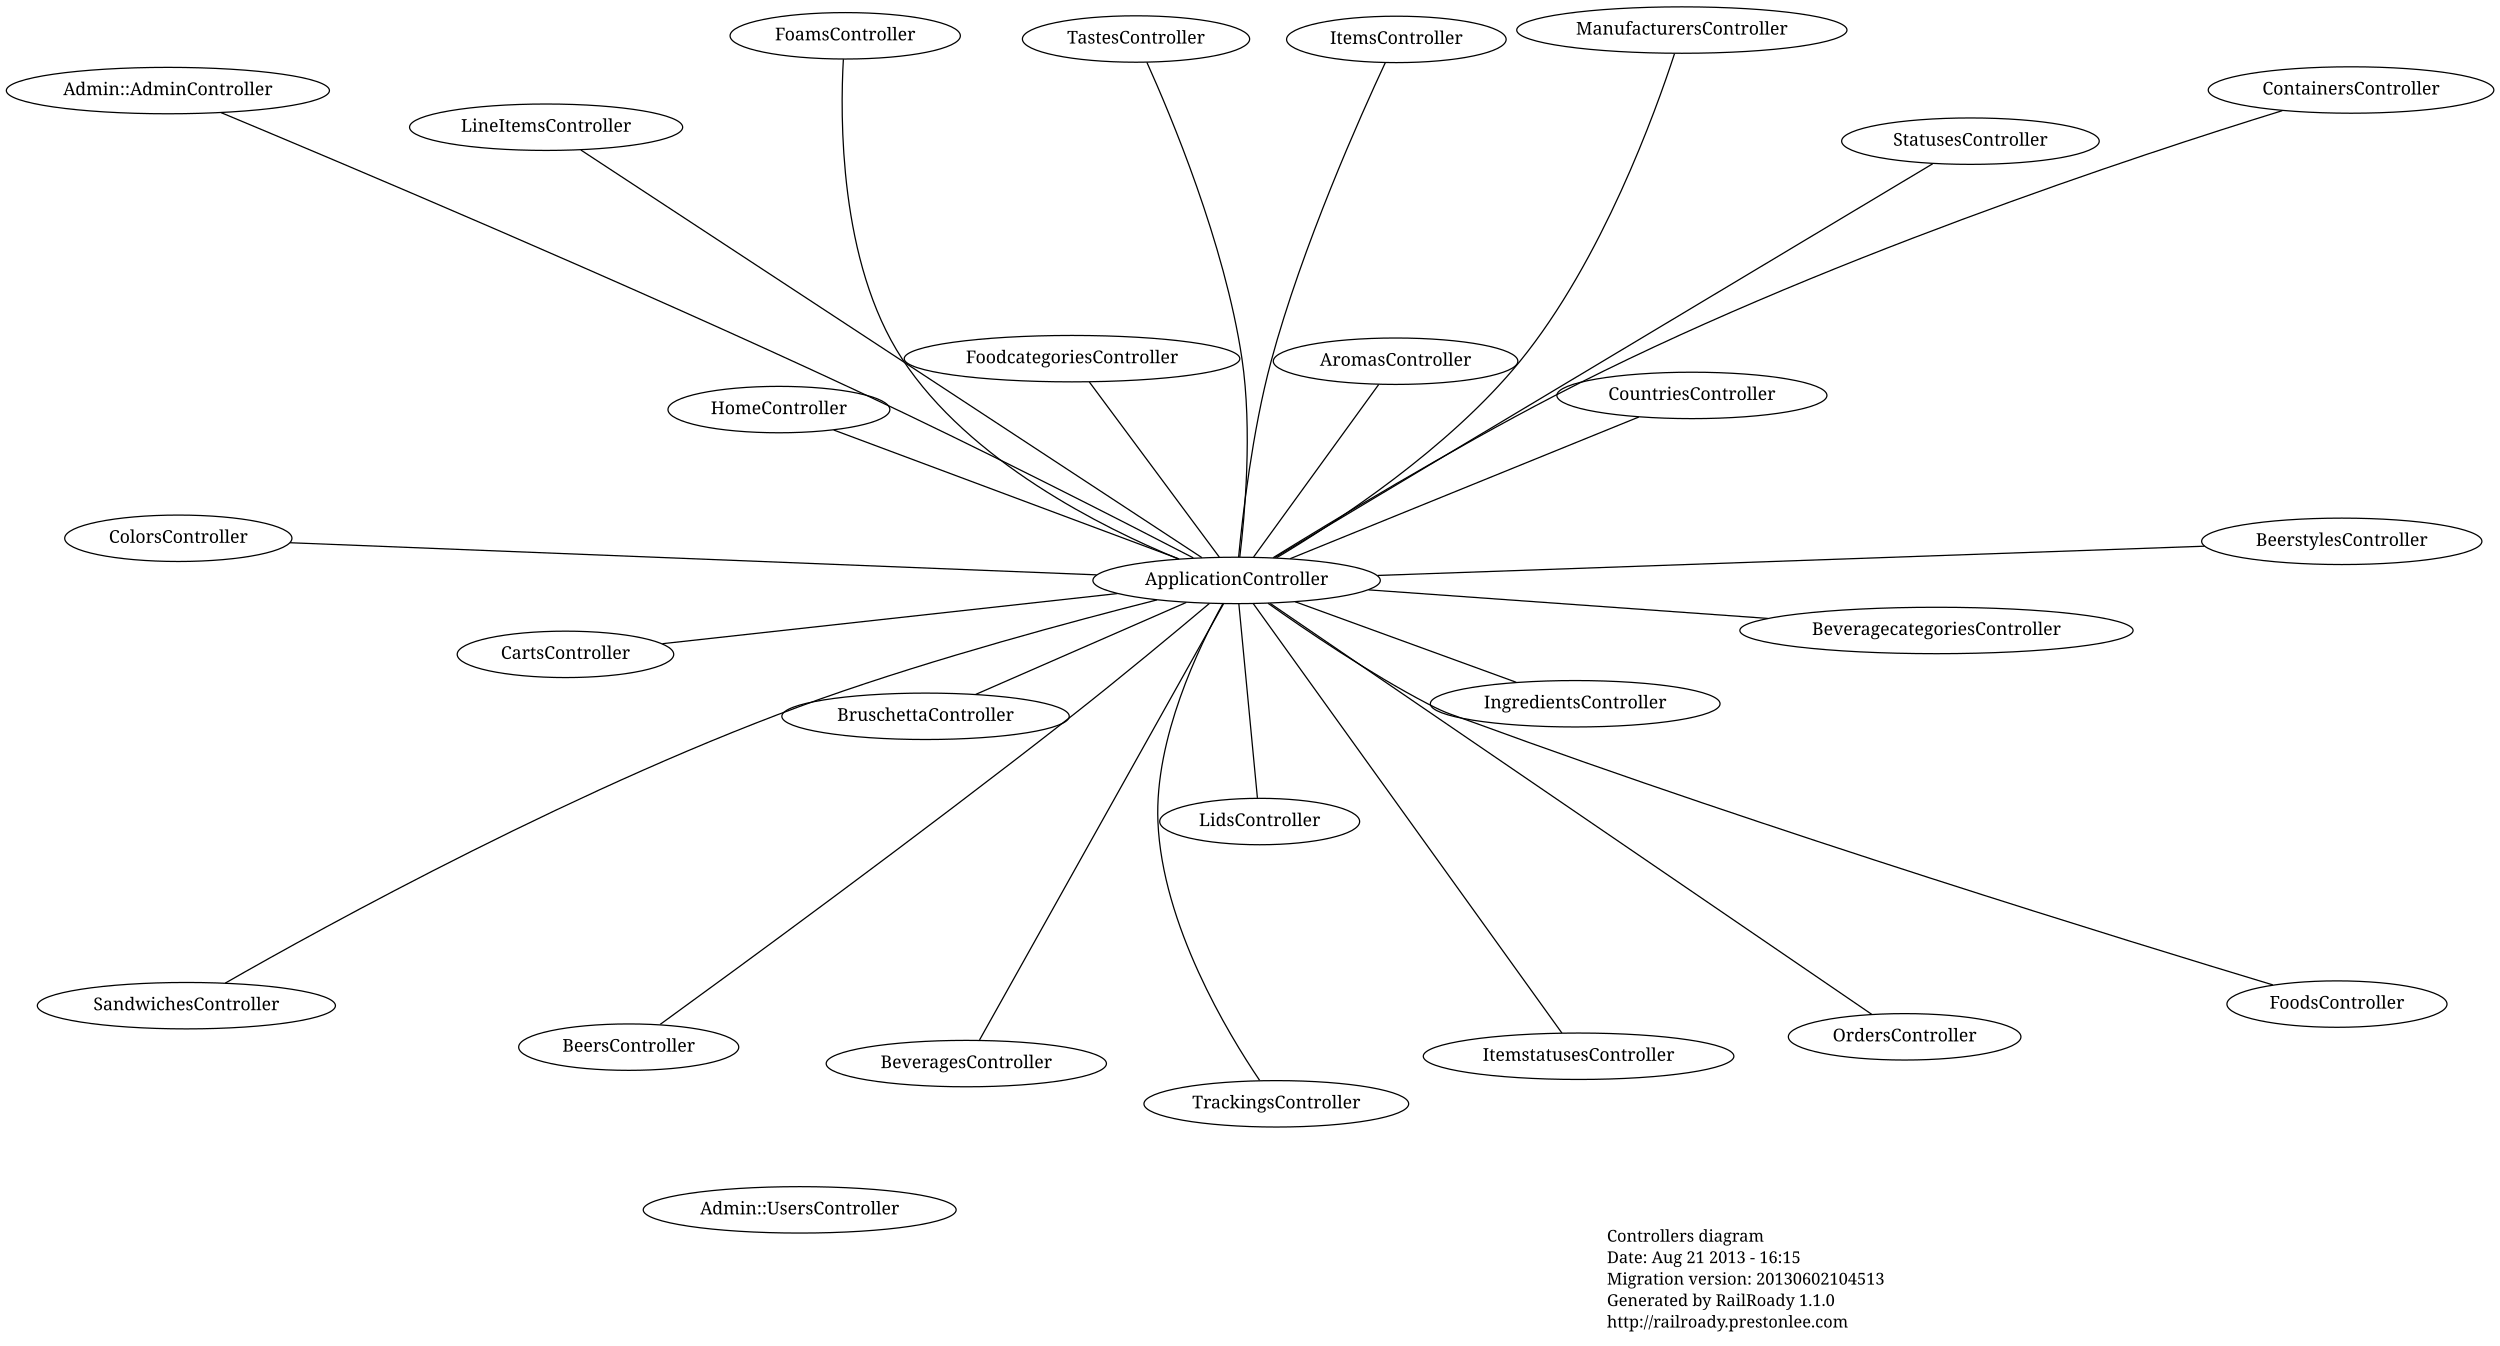
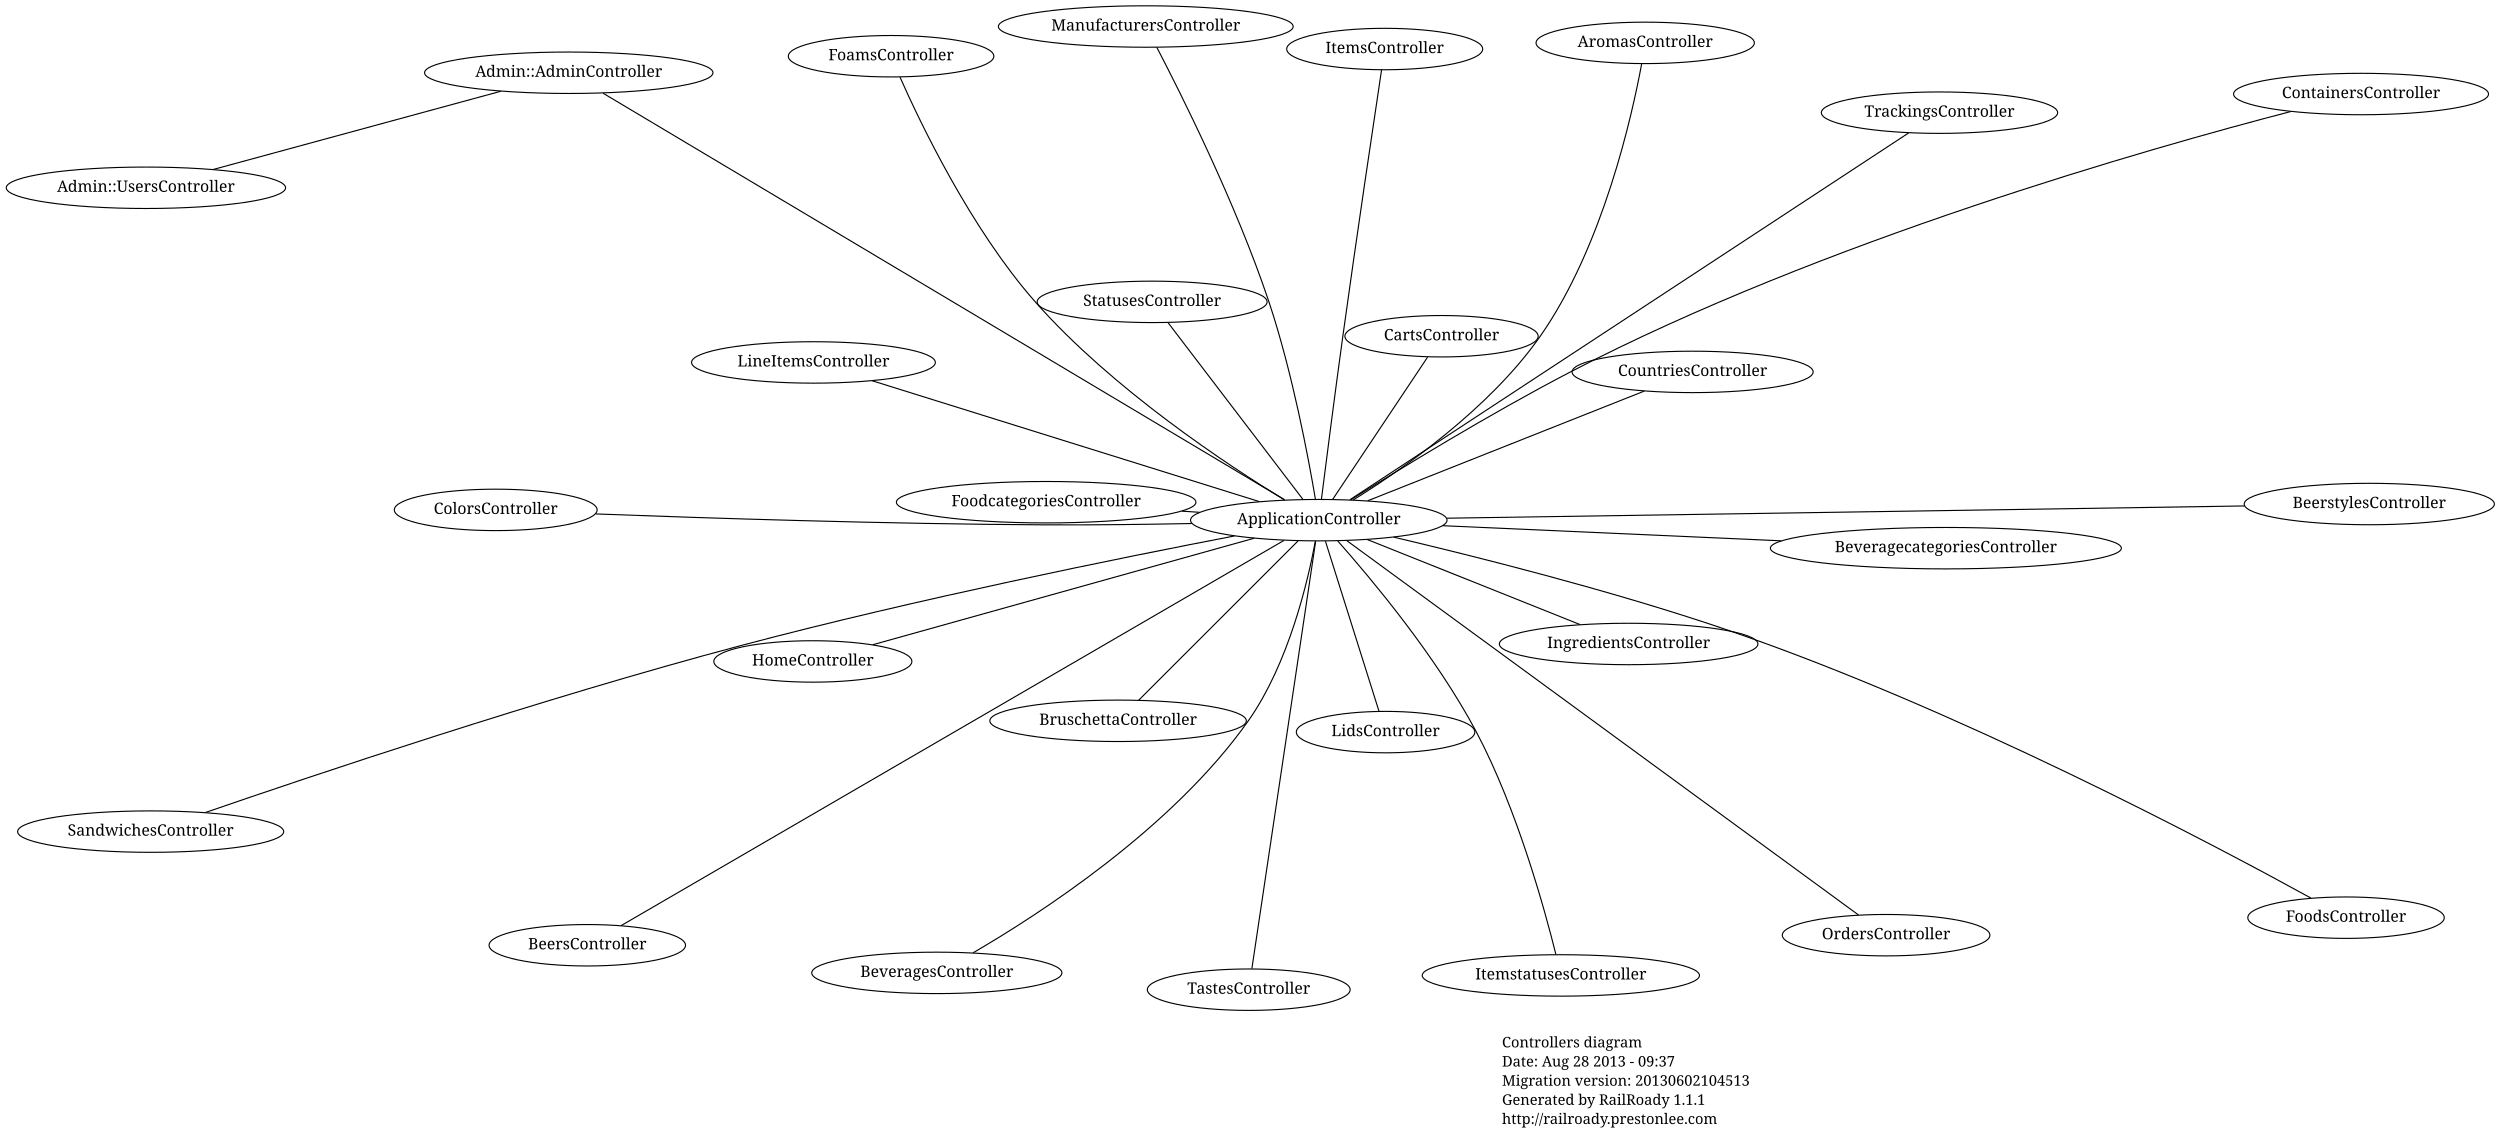
- <svg xmlns="http://www.w3.org/2000/svg" width="1980pt" height="1066pt" viewBox="0.00 0.00 1980.45 1065.61">
-   <g id="graph1" class="graph" transform="scale(1 1) rotate(0) translate(4 1061.61)">
-     <polygon fill="white" stroke="white" points="-4,5 -4,-1061.61 1977.45,-1061.61 1977.45,5 -4,5" />
+ <svg xmlns="http://www.w3.org/2000/svg" width="2219pt" height="1012pt" viewBox="0.00 0.00 2218.73 1011.81">
+   <g id="graph1" class="graph" transform="scale(1 1) rotate(0) translate(4 1007.81)">
+     <polygon fill="white" stroke="white" points="-4,5 -4,-1007.81 2215.73,-1007.81 2215.73,5 -4,5" />
    <g id="node1" class="node">
-       <text text-anchor="start" x="1269" y="-78.3" font-family="Times Roman,serif" font-size="13.00">Controllers diagram</text>
-       <text text-anchor="start" x="1269" y="-61.3" font-family="Times Roman,serif" font-size="13.00">Date: Aug 21 2013 - 16:15</text>
-       <text text-anchor="start" x="1269" y="-44.3" font-family="Times Roman,serif" font-size="13.00">Migration version: 20130602104513</text>
-       <text text-anchor="start" x="1269" y="-27.3" font-family="Times Roman,serif" font-size="13.00">Generated by RailRoady 1.1.0</text>
-       <text text-anchor="start" x="1269" y="-10.3" font-family="Times Roman,serif" font-size="13.00">http://railroady.prestonlee.com</text>
+       <text text-anchor="start" x="1329" y="-78.3" font-family="Times Roman,serif" font-size="13.00">Controllers diagram</text>
+       <text text-anchor="start" x="1329" y="-61.3" font-family="Times Roman,serif" font-size="13.00">Date: Aug 28 2013 - 09:37</text>
+       <text text-anchor="start" x="1329" y="-44.3" font-family="Times Roman,serif" font-size="13.00">Migration version: 20130602104513</text>
+       <text text-anchor="start" x="1329" y="-27.3" font-family="Times Roman,serif" font-size="13.00">Generated by RailRoady 1.1.1</text>
+       <text text-anchor="start" x="1329" y="-10.3" font-family="Times Roman,serif" font-size="13.00">http://railroady.prestonlee.com</text>
    </g>
    <g id="node2" class="node">
-       <ellipse fill="none" stroke="black" cx="143.646" cy="-265.246" rx="118.087" ry="18.385" />
-       <text text-anchor="middle" x="143.646" y="-261.646" font-family="Times Roman,serif" font-size="14.00">SandwichesController</text>
+       <ellipse fill="none" stroke="black" cx="129.707" cy="-269.793" rx="118.087" ry="18.385" />
+       <text text-anchor="middle" x="129.707" y="-266.193" font-family="Times Roman,serif" font-size="14.00">SandwichesController</text>
    </g>
    <g id="node3" class="node">
-       <ellipse fill="none" stroke="black" cx="1530.04" cy="-562.473" rx="155.771" ry="18.385" />
-       <text text-anchor="middle" x="1530.04" y="-558.873" font-family="Times Roman,serif" font-size="14.00">BeveragecategoriesController</text>
+       <ellipse fill="none" stroke="black" cx="1722.95" cy="-521.34" rx="155.771" ry="18.385" />
+       <text text-anchor="middle" x="1722.95" y="-517.74" font-family="Times Roman,serif" font-size="14.00">BeveragecategoriesController</text>
    </g>
    <g id="node4" class="node">
-       <ellipse fill="none" stroke="black" cx="761.492" cy="-219.378" rx="111.016" ry="18.385" />
-       <text text-anchor="middle" x="761.492" y="-215.778" font-family="Times Roman,serif" font-size="14.00">BeveragesController</text>
+       <ellipse fill="none" stroke="black" cx="827.417" cy="-144.413" rx="111.016" ry="18.385" />
+       <text text-anchor="middle" x="827.417" y="-140.813" font-family="Times Roman,serif" font-size="14.00">BeveragesController</text>
    </g>
    <g id="node5" class="node">
-       <ellipse fill="none" stroke="black" cx="665.562" cy="-1033.56" rx="91.217" ry="18.385" />
-       <text text-anchor="middle" x="665.562" y="-1029.96" font-family="Times Roman,serif" font-size="14.00">FoamsController</text>
+       <ellipse fill="none" stroke="black" cx="786.826" cy="-957.942" rx="91.217" ry="18.385" />
+       <text text-anchor="middle" x="786.826" y="-954.342" font-family="Times Roman,serif" font-size="14.00">FoamsController</text>
    </g>
    <g id="node6" class="node">
-       <ellipse fill="none" stroke="black" cx="1336.29" cy="-748.681" rx="106.98" ry="18.385" />
-       <text text-anchor="middle" x="1336.29" y="-745.081" font-family="Times Roman,serif" font-size="14.00">CountriesController</text>
+       <ellipse fill="none" stroke="black" cx="1498.17" cy="-677.779" rx="106.98" ry="18.385" />
+       <text text-anchor="middle" x="1498.17" y="-674.179" font-family="Times Roman,serif" font-size="14.00">CountriesController</text>
    </g>
    <g id="node7" class="node">
-       <ellipse fill="none" stroke="black" cx="975.612" cy="-602.121" rx="113.844" ry="18.385" />
-       <text text-anchor="middle" x="975.612" y="-598.521" font-family="Times Roman,serif" font-size="14.00">ApplicationController</text>
+       <ellipse fill="none" stroke="black" cx="1166.42" cy="-546.198" rx="113.844" ry="18.385" />
+       <text text-anchor="middle" x="1166.42" y="-542.598" font-family="Times Roman,serif" font-size="14.00">ApplicationController</text>
    </g>
    <g id="edge2" class="edge">
-       <path fill="none" stroke="black" d="M912.487,-586.684C845.777,-569.787 737.858,-540.78 646.995,-508.614 460.333,-442.536 251.532,-327.229 174.409,-283.112" />
+       <path fill="none" stroke="black" d="M1091.61,-532.199C991.3,-512.922 807.962,-475.905 653.672,-434.943 476.678,-387.953 270.445,-318.551 178.39,-286.787" />
    </g>
    <g id="edge4" class="edge">
-       <path fill="none" stroke="black" d="M1080.22,-594.64C1169.81,-588.233 1299.35,-578.97 1396.43,-572.027" />
+       <path fill="none" stroke="black" d="M1276.37,-541.286C1362.38,-537.445 1482.74,-532.069 1576.85,-527.866" />
    </g>
    <g id="edge6" class="edge">
-       <path fill="none" stroke="black" d="M965.284,-583.66C929.113,-519.002 808.367,-303.168 771.966,-238.102" />
+       <path fill="none" stroke="black" d="M1163.35,-527.484C1157.01,-493.237 1139.95,-419.304 1103.9,-368.166 1036.3,-272.275 916.744,-195.469 859.593,-162.24" />
    </g>
    <g id="edge8" class="edge">
-       <path fill="none" stroke="black" d="M929.491,-619.147C868.848,-644.08 763.79,-696.566 710.639,-777.691 660.46,-854.281 661.517,-970.292 664.106,-1015.04" />
+       <path fill="none" stroke="black" d="M1135.91,-564.214C1085.31,-595.196 982.9,-662.716 914.921,-739.778 857.391,-804.994 812.225,-899.836 794.713,-939.464" />
    </g>
    <g id="edge10" class="edge">
-       <path fill="none" stroke="black" d="M1018.05,-619.364C1087.6,-647.626 1225.03,-703.471 1294.3,-731.616" />
+       <path fill="none" stroke="black" d="M1209.79,-563.4C1273.55,-588.687 1391.85,-635.611 1455.32,-660.782" />
    </g>
    <g id="node8" class="node">
-       <ellipse fill="none" stroke="black" cx="494.053" cy="-232.398" rx="87.18" ry="18.385" />
-       <text text-anchor="middle" x="494.053" y="-228.798" font-family="Times Roman,serif" font-size="14.00">BeersController</text>
+       <ellipse fill="none" stroke="black" cx="517.215" cy="-168.934" rx="87.18" ry="18.385" />
+       <text text-anchor="middle" x="517.215" y="-165.334" font-family="Times Roman,serif" font-size="14.00">BeersController</text>
    </g>
    <g id="edge12" class="edge">
-       <path fill="none" stroke="black" d="M954.103,-583.928C928.382,-562.293 883.896,-525.253 844.799,-494.597 724.543,-400.306 576.902,-292.443 519.013,-250.448" />
+       <path fill="none" stroke="black" d="M1135.54,-528.255C1025.8,-464.483 655.391,-249.231 547.152,-186.331" />
    </g>
    <g id="node9" class="node">
-       <ellipse fill="none" stroke="black" cx="1847.3" cy="-266.507" rx="87.18" ry="18.385" />
-       <text text-anchor="middle" x="1847.3" y="-262.907" font-family="Times Roman,serif" font-size="14.00">FoodsController</text>
+       <ellipse fill="none" stroke="black" cx="2078.09" cy="-193.409" rx="87.18" ry="18.385" />
+       <text text-anchor="middle" x="2078.09" y="-189.809" font-family="Times Roman,serif" font-size="14.00">FoodsController</text>
    </g>
    <g id="edge14" class="edge">
-       <path fill="none" stroke="black" d="M1000.5,-584.009C1029.85,-563.141 1080.56,-528.608 1127.24,-504.287 1142.01,-496.588 1146.3,-495.851 1161.94,-490.114 1396.66,-404.023 1682.35,-316.143 1796.57,-281.68" />
+       <path fill="none" stroke="black" d="M1233,-531.093C1305.31,-514.062 1423.82,-484.306 1523.54,-450.585 1730.89,-380.462 1964.09,-256.398 2046.89,-210.827" />
    </g>
    <g id="node10" class="node">
-       <ellipse fill="none" stroke="black" cx="729.201" cy="-494.483" rx="113.844" ry="18.385" />
-       <text text-anchor="middle" x="729.201" y="-490.883" font-family="Times Roman,serif" font-size="14.00">BruschettaController</text>
+       <ellipse fill="none" stroke="black" cx="988.301" cy="-368.125" rx="113.844" ry="18.385" />
+       <text text-anchor="middle" x="988.301" y="-364.525" font-family="Times Roman,serif" font-size="14.00">BruschettaController</text>
    </g>
    <g id="edge16" class="edge">
-       <path fill="none" stroke="black" d="M935.748,-584.707C889.845,-564.656 814.886,-531.912 769.008,-511.871" />
+       <path fill="none" stroke="black" d="M1148.03,-527.811C1113.81,-493.6 1040.74,-420.547 1006.59,-386.411" />
    </g>
    <g id="node11" class="node">
-       <ellipse fill="none" stroke="black" cx="1246.52" cy="-225.181" rx="123.037" ry="18.385" />
-       <text text-anchor="middle" x="1246.52" y="-221.581" font-family="Times Roman,serif" font-size="14.00">ItemstatusesController</text>
+       <ellipse fill="none" stroke="black" cx="1381.24" cy="-142.156" rx="123.037" ry="18.385" />
+       <text text-anchor="middle" x="1381.24" y="-138.556" font-family="Times Roman,serif" font-size="14.00">ItemstatusesController</text>
    </g>
    <g id="edge18" class="edge">
-       <path fill="none" stroke="black" d="M988.862,-583.685C1034.86,-519.684 1187.34,-307.528 1233.3,-243.581" />
+       <path fill="none" stroke="black" d="M1183.21,-527.754C1211.85,-495.486 1270.5,-425.768 1306.28,-358.164 1342.68,-289.399 1367.28,-199.31 1376.82,-160.859" />
    </g>
    <g id="node12" class="node">
-       <ellipse fill="none" stroke="black" cx="993.883" cy="-411.123" rx="79.196" ry="18.385" />
-       <text text-anchor="middle" x="993.883" y="-407.523" font-family="Times Roman,serif" font-size="14.00">LidsController</text>
+       <ellipse fill="none" stroke="black" cx="1225.68" cy="-358.108" rx="79.196" ry="18.385" />
+       <text text-anchor="middle" x="1225.68" y="-354.508" font-family="Times Roman,serif" font-size="14.00">LidsController</text>
    </g>
    <g id="edge20" class="edge">
-       <path fill="none" stroke="black" d="M977.397,-583.459C980.89,-546.945 988.591,-466.435 992.09,-429.86" />
+       <path fill="none" stroke="black" d="M1172.32,-527.475C1183.68,-491.422 1208.47,-412.748 1219.81,-376.755" />
    </g>
    <g id="node13" class="node">
-       <ellipse fill="none" stroke="black" cx="137.263" cy="-635.507" rx="90.01" ry="18.385" />
-       <text text-anchor="middle" x="137.263" y="-631.907" font-family="Times Roman,serif" font-size="14.00">ColorsController</text>
+       <ellipse fill="none" stroke="black" cx="435.944" cy="-555.318" rx="90.01" ry="18.385" />
+       <text text-anchor="middle" x="435.944" y="-551.718" font-family="Times Roman,serif" font-size="14.00">ColorsController</text>
    </g>
    <g id="edge22" class="edge">
-       <path fill="none" stroke="black" d="M864.718,-606.537C696.391,-613.24 379.743,-625.851 225.793,-631.982" />
+       <path fill="none" stroke="black" d="M1053.61,-543.221C1012.98,-542.423 966.799,-541.831 924.728,-542.04 784.874,-542.736 622.591,-548.036 524.67,-551.725" />
    </g>
    <g id="node14" class="node">
-       <ellipse fill="none" stroke="black" cx="1851.11" cy="-633.093" rx="111.016" ry="18.385" />
-       <text text-anchor="middle" x="1851.11" y="-629.493" font-family="Times Roman,serif" font-size="14.00">BeerstylesController</text>
+       <ellipse fill="none" stroke="black" cx="2098.73" cy="-560.522" rx="111.016" ry="18.385" />
+       <text text-anchor="middle" x="2098.73" y="-556.922" font-family="Times Roman,serif" font-size="14.00">BeerstylesController</text>
    </g>
    <g id="edge24" class="edge">
-       <path fill="none" stroke="black" d="M1087.38,-606.075C1256.45,-612.056 1575.17,-623.331 1742.41,-629.248" />
+       <path fill="none" stroke="black" d="M1280.27,-547.947C1460.61,-550.718 1809.74,-556.082 1988.06,-558.822" />
    </g>
    <g id="node15" class="node">
-       <ellipse fill="none" stroke="black" cx="1858.45" cy="-990.62" rx="113.137" ry="18.385" />
-       <text text-anchor="middle" x="1858.45" y="-987.02" font-family="Times Roman,serif" font-size="14.00">ContainersController</text>
+       <ellipse fill="none" stroke="black" cx="2091.41" cy="-924.392" rx="113.137" ry="18.385" />
+       <text text-anchor="middle" x="2091.41" y="-920.792" font-family="Times Roman,serif" font-size="14.00">ContainersController</text>
    </g>
    <g id="edge26" class="edge">
-       <path fill="none" stroke="black" d="M1004.6,-620.174C1050.97,-648.774 1145.03,-705.643 1227.7,-748.492 1431.55,-854.149 1692.45,-939.794 1803.96,-974.255" />
+       <path fill="none" stroke="black" d="M1194.75,-564.213C1236.6,-590.515 1317.75,-640.353 1389.57,-677.671 1613.06,-793.79 1903.29,-876.16 2028.92,-908.822" />
    </g>
    <g id="node16" class="node">
-       <ellipse fill="none" stroke="black" cx="1102.17" cy="-1030.71" rx="86.974" ry="18.385" />
-       <text text-anchor="middle" x="1102.17" y="-1027.11" font-family="Times Roman,serif" font-size="14.00">ItemsController</text>
+       <ellipse fill="none" stroke="black" cx="1224.91" cy="-964.326" rx="86.974" ry="18.385" />
+       <text text-anchor="middle" x="1224.91" y="-960.726" font-family="Times Roman,serif" font-size="14.00">ItemsController</text>
    </g>
    <g id="edge28" class="edge">
-       <path fill="none" stroke="black" d="M977.209,-620.64C980.264,-652.684 988,-720.358 1002.95,-775.742 1027.64,-867.226 1074.11,-970.964 1093.41,-1012.3" />
+       <path fill="none" stroke="black" d="M1168.76,-564.813C1172.6,-595.131 1180.51,-657.049 1187.75,-709.422 1200,-798.023 1215.79,-903.766 1222.12,-945.789" />
    </g>
    <g id="node17" class="node">
-       <ellipse fill="none" stroke="black" cx="1243.84" cy="-504.422" rx="114.759" ry="18.385" />
-       <text text-anchor="middle" x="1243.84" y="-500.822" font-family="Times Roman,serif" font-size="14.00">IngredientsController</text>
+       <ellipse fill="none" stroke="black" cx="1441.4" cy="-436.319" rx="114.759" ry="18.385" />
+       <text text-anchor="middle" x="1441.4" y="-432.719" font-family="Times Roman,serif" font-size="14.00">IngredientsController</text>
    </g>
    <g id="edge30" class="edge">
-       <path fill="none" stroke="black" d="M1022.03,-585.214C1071.06,-567.355 1147.94,-539.353 1197.09,-521.448" />
+       <path fill="none" stroke="black" d="M1209.38,-529.029C1260.89,-508.447 1346.71,-474.157 1398.28,-453.548" />
    </g>
    <g id="node18" class="node">
-       <ellipse fill="none" stroke="black" cx="1504.82" cy="-240.574" rx="92.13" ry="18.385" />
-       <text text-anchor="middle" x="1504.82" y="-236.974" font-family="Times Roman,serif" font-size="14.00">OrdersController</text>
+       <ellipse fill="none" stroke="black" cx="1669.89" cy="-177.877" rx="92.13" ry="18.385" />
+       <text text-anchor="middle" x="1669.89" y="-174.277" font-family="Times Roman,serif" font-size="14.00">OrdersController</text>
    </g>
    <g id="edge32" class="edge">
-       <path fill="none" stroke="black" d="M1002.22,-583.944C1092.87,-522.012 1389,-319.695 1478.78,-258.36" />
+       <path fill="none" stroke="black" d="M1191.39,-527.932C1277.3,-465.08 1560.13,-258.172 1645.37,-195.818" />
    </g>
    <g id="node19" class="node">
-       <ellipse fill="none" stroke="black" cx="428.62" cy="-961.142" rx="108.187" ry="18.385" />
-       <text text-anchor="middle" x="428.62" y="-957.542" font-family="Times Roman,serif" font-size="14.00">LineItemsController</text>
+       <ellipse fill="none" stroke="black" cx="717.941" cy="-686.184" rx="108.187" ry="18.385" />
+       <text text-anchor="middle" x="717.941" y="-682.584" font-family="Times Roman,serif" font-size="14.00">LineItemsController</text>
    </g>
    <g id="edge34" class="edge">
-       <path fill="none" stroke="black" d="M948.112,-620.171C854.631,-681.527 549.738,-881.645 456.175,-943.056" />
+       <path fill="none" stroke="black" d="M1113.65,-562.667C1027.17,-589.662 856.284,-643.002 770.159,-669.885" />
    </g>
    <g id="node20" class="node">
-       <ellipse fill="none" stroke="black" cx="129" cy="-990.175" rx="127.986" ry="18.385" />
-       <text text-anchor="middle" x="129" y="-986.575" font-family="Times Roman,serif" font-size="14.00">Admin::AdminController</text>
+       <ellipse fill="none" stroke="black" cx="500.785" cy="-943.271" rx="127.986" ry="18.385" />
+       <text text-anchor="middle" x="500.785" y="-939.671" font-family="Times Roman,serif" font-size="14.00">Admin::AdminController</text>
    </g>
    <g id="edge36" class="edge">
-       <path fill="none" stroke="black" d="M941.294,-619.994C885.906,-648.675 773.177,-706.363 675.984,-751.779 489.692,-838.827 263.435,-934.214 171.194,-972.672" />
+       <path fill="none" stroke="black" d="M1136.09,-564.291C1025.2,-630.439 642.473,-858.749 531.294,-925.071" />
    </g>
    <g id="node22" class="node">
-       <ellipse fill="none" stroke="black" cx="845.237" cy="-777.802" rx="132.936" ry="18.385" />
-       <text text-anchor="middle" x="845.237" y="-774.202" font-family="Times Roman,serif" font-size="14.00">FoodcategoriesController</text>
+       <ellipse fill="none" stroke="black" cx="924.465" cy="-562.14" rx="132.936" ry="18.385" />
+       <text text-anchor="middle" x="924.465" y="-558.54" font-family="Times Roman,serif" font-size="14.00">FoodcategoriesController</text>
+     </g>
+     <g id="edge40" class="edge">
+       <path fill="none" stroke="black" d="M1060.65,-553.167C1055.43,-553.51 1050.18,-553.857 1044.93,-554.202" />
+     </g>
+     <g id="node23" class="node">
+       <ellipse fill="none" stroke="black" cx="717.403" cy="-420.814" rx="87.889" ry="18.385" />
+       <text text-anchor="middle" x="717.403" y="-417.214" font-family="Times Roman,serif" font-size="14.00">HomeController</text>
+     </g>
+     <g id="edge42" class="edge">
+       <path fill="none" stroke="black" d="M1109.1,-530.19C1021.5,-505.73 855.571,-459.396 770.547,-435.654" />
+     </g>
+     <g id="node24" class="node">
+       <ellipse fill="none" stroke="black" cx="1275.35" cy="-709.438" rx="85.768" ry="18.385" />
+       <text text-anchor="middle" x="1275.35" y="-705.838" font-family="Times Roman,serif" font-size="14.00">CartsController</text>
+     </g>
+     <g id="edge44" class="edge">
+       <path fill="none" stroke="black" d="M1178.7,-564.606C1199.63,-595.958 1241.94,-659.37 1262.95,-690.846" />
+     </g>
+     <g id="node25" class="node">
+       <ellipse fill="none" stroke="black" cx="1456.1" cy="-969.787" rx="96.874" ry="18.385" />
+       <text text-anchor="middle" x="1456.1" y="-966.187" font-family="Times Roman,serif" font-size="14.00">AromasController</text>
+     </g>
+     <g id="edge46" class="edge">
+       <path fill="none" stroke="black" d="M1197.07,-564.189C1239.92,-590.806 1317.56,-644.585 1362.95,-709.455 1418.83,-789.291 1444.66,-906.209 1452.96,-951.198" />
+     </g>
+     <g id="node26" class="node">
+       <ellipse fill="none" stroke="black" cx="1012.87" cy="-984.311" rx="130.815" ry="18.385" />
+       <text text-anchor="middle" x="1012.87" y="-980.711" font-family="Times Roman,serif" font-size="14.00">ManufacturersController</text>
+     </g>
+     <g id="edge48" class="edge">
+       <path fill="none" stroke="black" d="M1163.44,-564.705C1157.55,-599.59 1143.14,-677.221 1122.11,-740.1 1092.96,-827.319 1043.55,-925.709 1022.66,-965.815" />
+     </g>
+     <g id="node27" class="node">
+       <ellipse fill="none" stroke="black" cx="1104.25" cy="-129.5" rx="90.01" ry="18.385" />
+       <text text-anchor="middle" x="1104.25" y="-125.9" font-family="Times Roman,serif" font-size="14.00">TastesController</text>
+     </g>
+     <g id="edge50" class="edge">
+       <path fill="none" stroke="black" d="M1163.63,-527.483C1153.3,-458.279 1117.34,-217.282 1107.03,-148.163" />
+     </g>
+     <g id="node28" class="node">
+       <ellipse fill="none" stroke="black" cx="1717.28" cy="-907.849" rx="104.86" ry="18.385" />
+       <text text-anchor="middle" x="1717.28" y="-904.249" font-family="Times Roman,serif" font-size="14.00">TrackingsController</text>
+     </g>
+     <g id="edge52" class="edge">
+       <path fill="none" stroke="black" d="M1194.11,-564.38C1288.37,-626.258 1596.02,-828.237 1689.86,-889.845" />
+     </g>
+     <g id="node29" class="node">
+       <ellipse fill="none" stroke="black" cx="1018.52" cy="-739.939" rx="102.03" ry="18.385" />
+       <text text-anchor="middle" x="1018.52" y="-736.339" font-family="Times Roman,serif" font-size="14.00">StatusesController</text>
+     </g>
+     <g id="edge54" class="edge">
+       <path fill="none" stroke="black" d="M1152.24,-564.774C1123.97,-601.806 1060.89,-684.433 1032.66,-721.418" />
+     </g>
+     <g id="node21" class="node">
+       <ellipse fill="none" stroke="black" cx="125.5" cy="-841.193" rx="123.951" ry="18.385" />
+       <text text-anchor="middle" x="125.5" y="-837.593" font-family="Times Roman,serif" font-size="14.00">Admin::UsersController</text>
    </g>
    <g id="edge38" class="edge">
-       <path fill="none" stroke="black" d="M961.906,-620.59C936.866,-654.331 884.003,-725.564 858.955,-759.317" />
-     </g>
-     <g id="node23" class="node">
-       <ellipse fill="none" stroke="black" cx="613.046" cy="-737.473" rx="87.889" ry="18.385" />
-       <text text-anchor="middle" x="613.046" y="-733.873" font-family="Times Roman,serif" font-size="14.00">HomeController</text>
-     </g>
-     <g id="edge40" class="edge">
-       <path fill="none" stroke="black" d="M930.06,-619.126C859.689,-645.397 725.471,-695.502 656.435,-721.275" />
-     </g>
-     <g id="node24" class="node">
-       <ellipse fill="none" stroke="black" cx="443.949" cy="-543.549" rx="85.768" ry="18.385" />
-       <text text-anchor="middle" x="443.949" y="-539.949" font-family="Times Roman,serif" font-size="14.00">CartsController</text>
-     </g>
-     <g id="edge42" class="edge">
-       <path fill="none" stroke="black" d="M881.174,-591.717C778.376,-580.392 615.969,-562.5 520.709,-552.006" />
-     </g>
-     <g id="node25" class="node">
-       <ellipse fill="none" stroke="black" cx="1101.55" cy="-775.781" rx="96.874" ry="18.385" />
-       <text text-anchor="middle" x="1101.55" y="-772.181" font-family="Times Roman,serif" font-size="14.00">AromasController</text>
-     </g>
-     <g id="edge44" class="edge">
-       <path fill="none" stroke="black" d="M989.089,-620.705C1013.33,-654.13 1064,-724.002 1088.17,-757.33" />
-     </g>
-     <g id="node26" class="node">
-       <ellipse fill="none" stroke="black" cx="1328.33" cy="-1038.11" rx="130.815" ry="18.385" />
-       <text text-anchor="middle" x="1328.33" y="-1034.51" font-family="Times Roman,serif" font-size="14.00">ManufacturersController</text>
-     </g>
-     <g id="edge46" class="edge">
-       <path fill="none" stroke="black" d="M1007.24,-620.068C1054.41,-648.139 1143.66,-706.46 1200.15,-775.82 1265.12,-855.598 1307.65,-973.781 1322.48,-1019.3" />
-     </g>
-     <g id="node27" class="node">
-       <ellipse fill="none" stroke="black" cx="895.937" cy="-1031.02" rx="90.01" ry="18.385" />
-       <text text-anchor="middle" x="895.937" y="-1027.42" font-family="Times Roman,serif" font-size="14.00">TastesController</text>
-     </g>
-     <g id="edge48" class="edge">
-       <path fill="none" stroke="black" d="M978.139,-620.726C982.054,-652.95 988.3,-721.148 979.835,-777.913 966.248,-869.031 923.088,-971.435 904.542,-1012.52" />
-     </g>
-     <g id="node28" class="node">
-       <ellipse fill="none" stroke="black" cx="1007.07" cy="-187.5" rx="104.86" ry="18.385" />
-       <text text-anchor="middle" x="1007.07" y="-183.9" font-family="Times Roman,serif" font-size="14.00">TrackingsController</text>
-     </g>
-     <g id="edge50" class="edge">
-       <path fill="none" stroke="black" d="M964.632,-583.517C946.031,-550.079 910.579,-477.137 913.283,-411.082 916.622,-329.489 968.761,-243.162 993.82,-206.133" />
-     </g>
-     <g id="node29" class="node">
-       <ellipse fill="none" stroke="black" cx="1556.94" cy="-950.101" rx="102.03" ry="18.385" />
-       <text text-anchor="middle" x="1556.94" y="-946.501" font-family="Times Roman,serif" font-size="14.00">StatusesController</text>
-     </g>
-     <g id="edge52" class="edge">
-       <path fill="none" stroke="black" d="M1005.64,-620.097C1105.73,-680.011 1427.26,-872.477 1527.09,-932.232" />
-     </g>
-     <g id="node21" class="node">
-       <ellipse fill="none" stroke="black" cx="629.5" cy="-103.5" rx="123.951" ry="18.385" />
-       <text text-anchor="middle" x="629.5" y="-99.9" font-family="Times Roman,serif" font-size="14.00">Admin::UsersController</text>
+       <path fill="none" stroke="black" d="M440.489,-926.87C370.353,-907.793 255.275,-876.492 185.336,-857.468" />
    </g>
  </g>
</svg>
